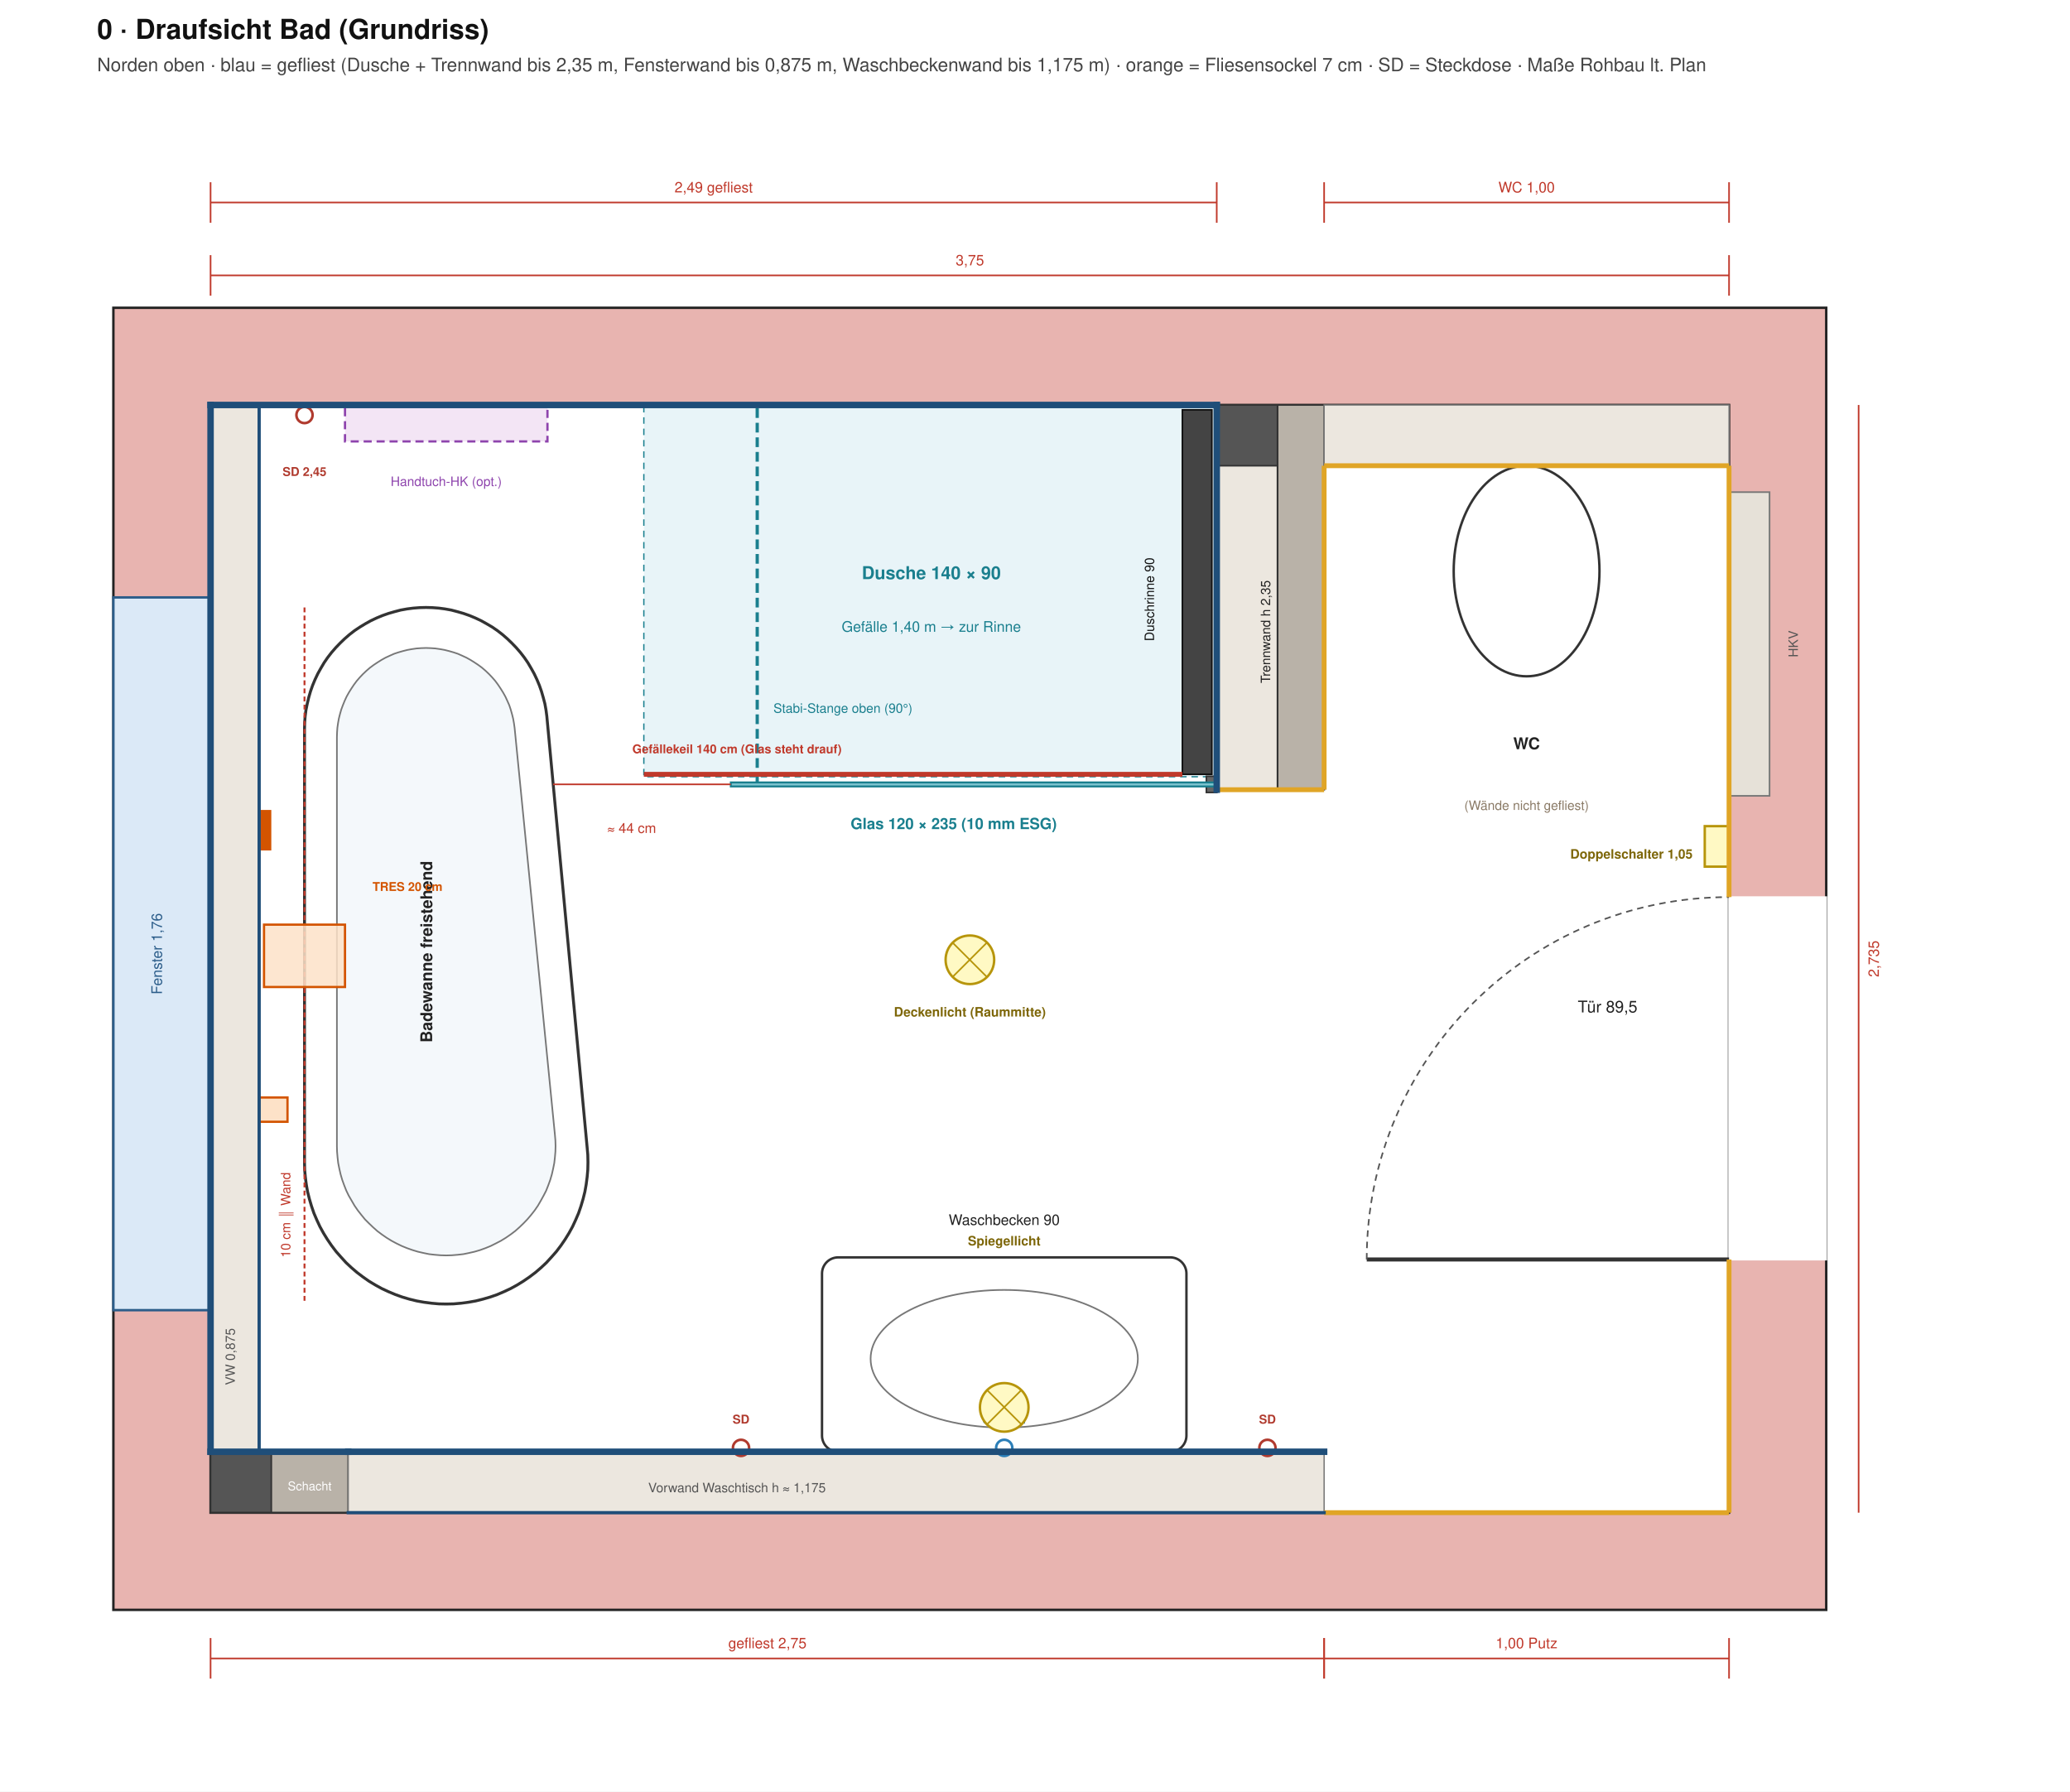
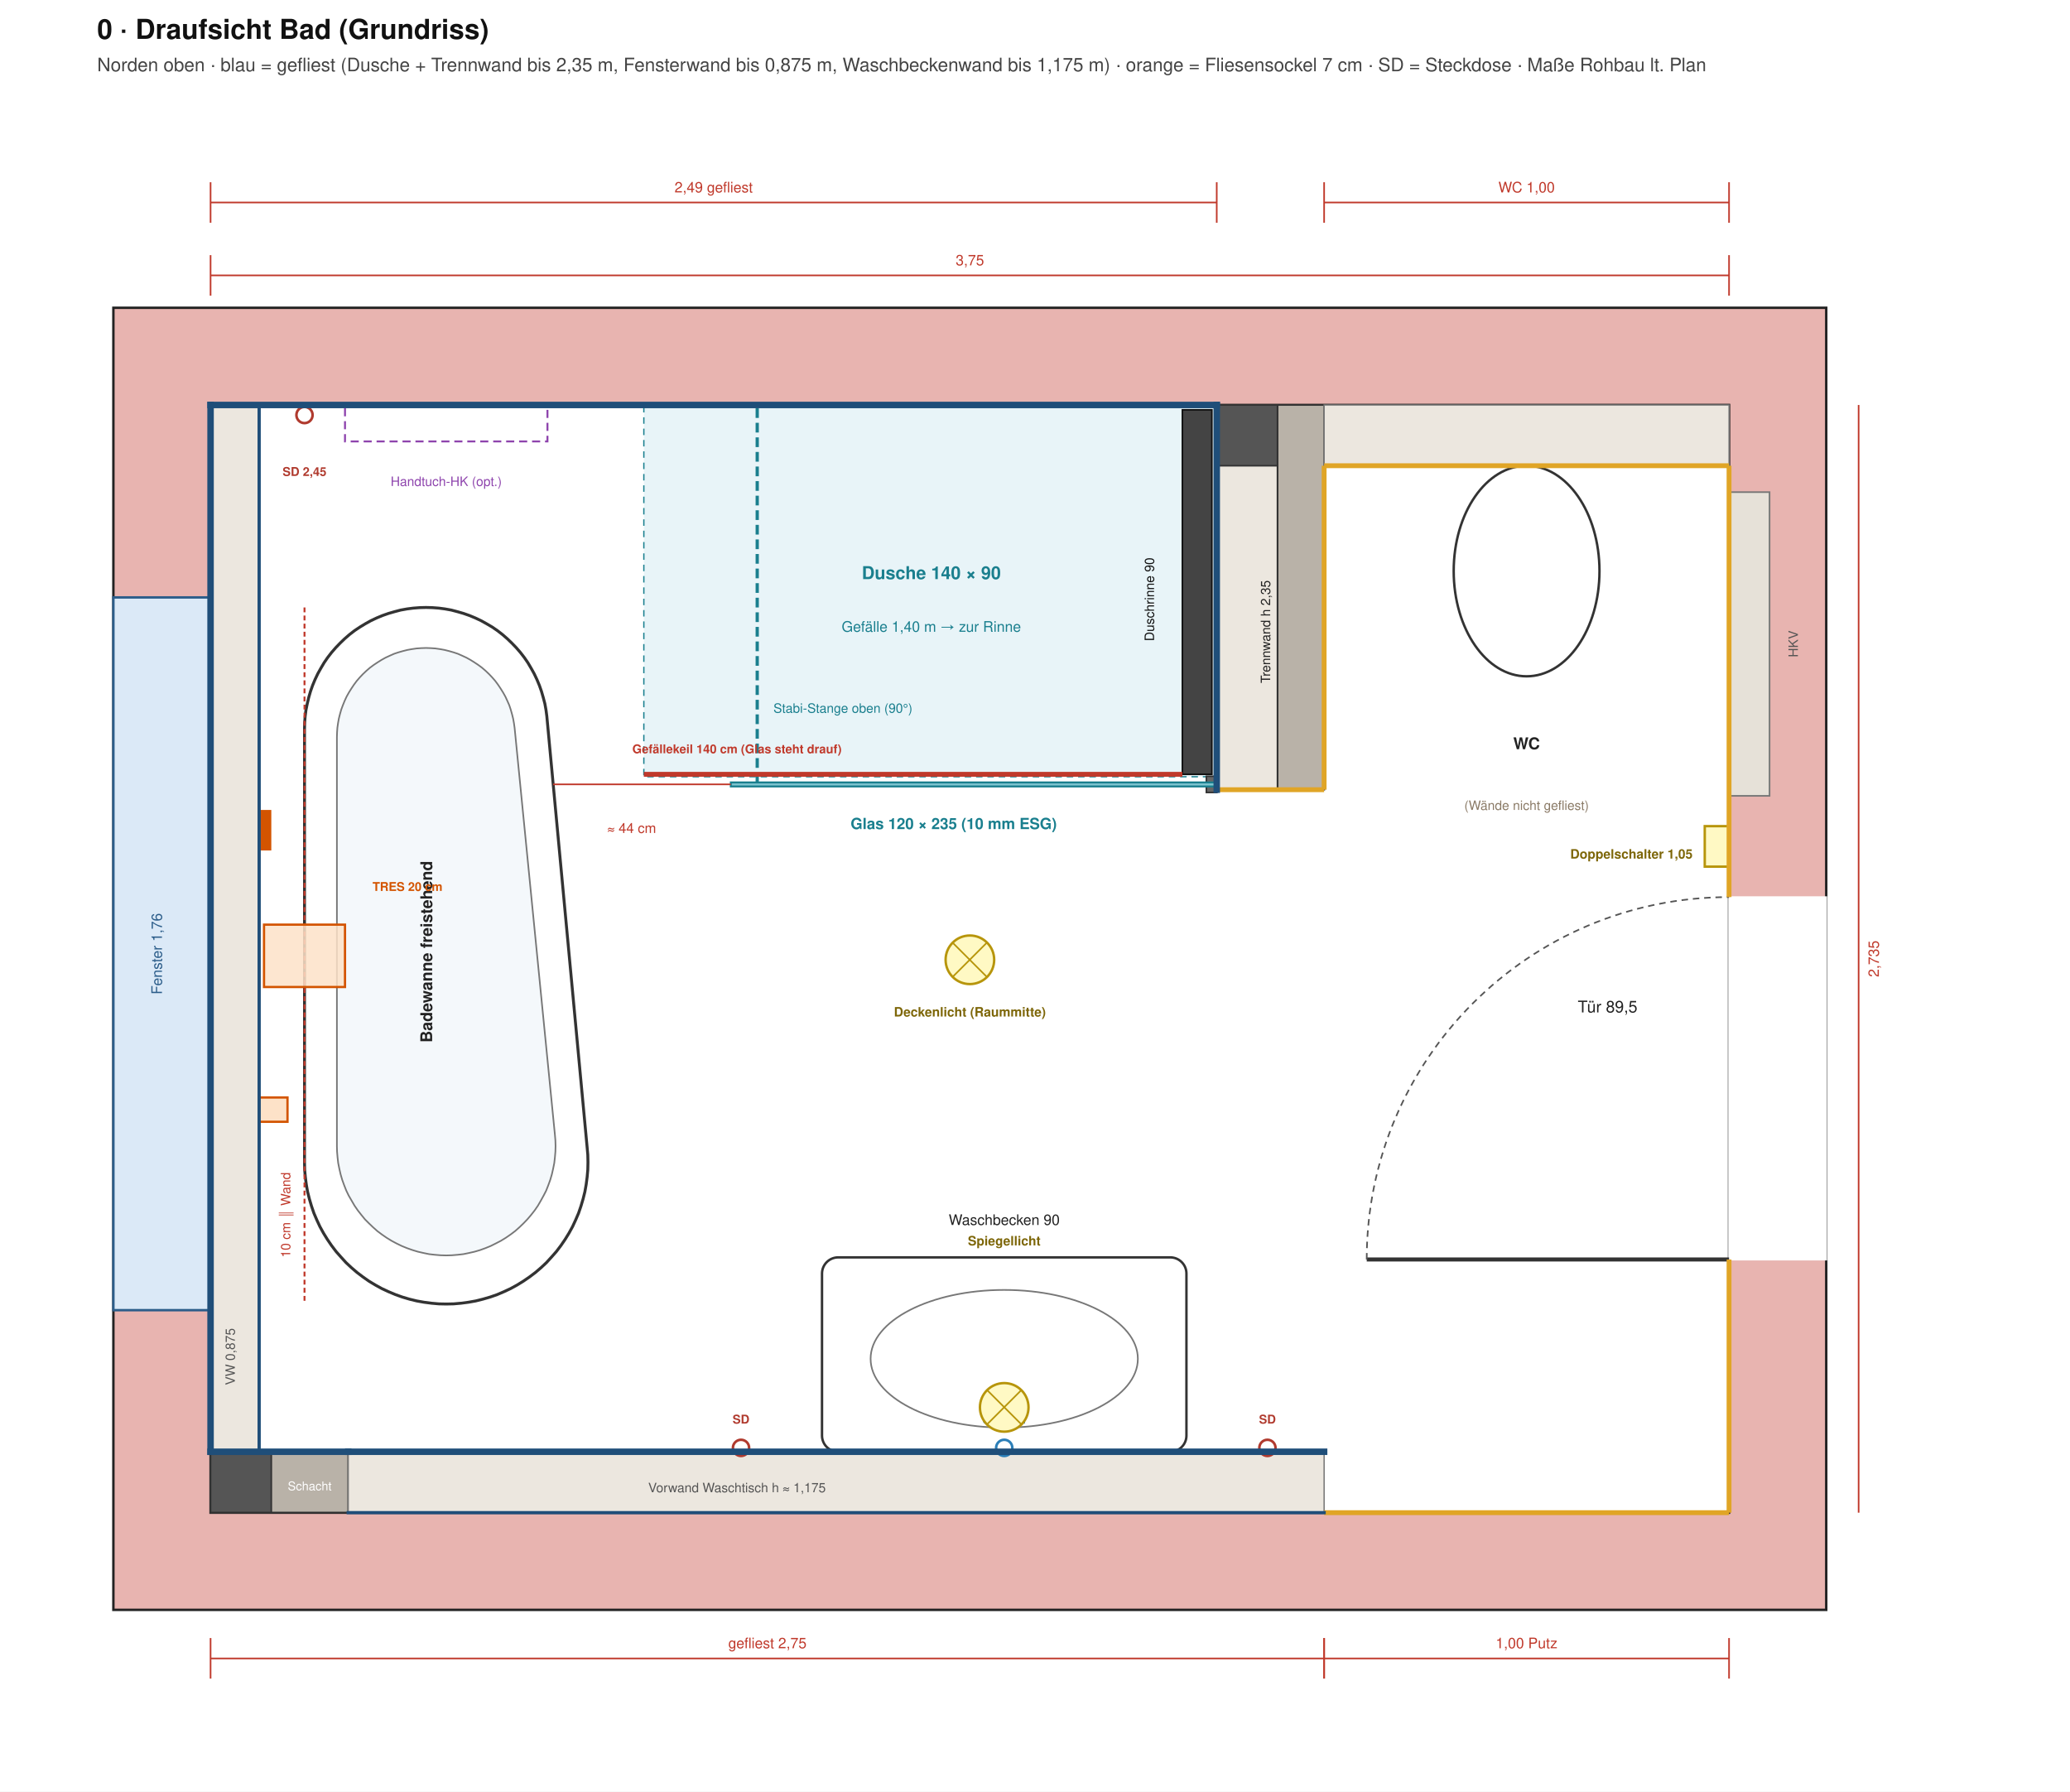
<svg xmlns="http://www.w3.org/2000/svg" width="1278" height="1106" viewBox="0 0 1278 1106" font-family="Helvetica, Arial, sans-serif">
  <defs>
    <marker id="arr" markerWidth="8" markerHeight="8" refX="6" refY="4" orient="auto">
      <path d="M0,0 L8,4 L0,8 Z" fill="#1a7f8e" />
    </marker>
    <marker id="arrw" markerWidth="8" markerHeight="8" refX="6" refY="4" orient="auto">
      <path d="M0,0 L8,4 L0,8 Z" fill="#fff" />
    </marker>
  </defs>
  <rect width="100%" height="100%" fill="white" />
  <g transform="translate(0,0)">
    <text x="60" y="24" font-size="17" font-weight="bold" fill="#111">0 · Draufsicht Bad (Grundriss)</text>
    <text x="60" y="44" font-size="11.5" fill="#444">Norden oben · blau = gefliest (Dusche + Trennwand bis 2,35 m, Fensterwand bis 0,875 m, Waschbeckenwand bis 1,175 m) · orange = Fliesensockel 7 cm · SD = Steckdose · Maße Rohbau lt. Plan</text>
    <rect x="70.0" y="190.0" width="1057.5" height="803.8" fill="#e8b4b0" stroke="#222" stroke-width="1.5" />
    <rect x="130.0" y="250.0" width="937.5" height="683.8" fill="#ffffff" stroke="#222" stroke-width="1.5" />
    <rect x="70.0" y="368.8" width="60.0" height="440.0" fill="#dbe9f7" stroke="#2c5d8a" stroke-width="1.5" />
    <text x="100.0" y="588.8" font-size="9" fill="#2c5d8a" text-anchor="middle" font-weight="normal" transform="rotate(-90 100.0 588.8)">Fenster 1,76</text>
    <rect x="1067.5" y="553.8" width="60.0" height="223.8" fill="#ffffff" stroke="#ffffff" />
    <line x1="1067.5" y1="777.5" x2="843.8" y2="777.5" stroke="#333" stroke-width="2.5" />
    <path d="M843.8,777.5 A223.8,223.8 0 0 1 1067.5,553.8" fill="none" stroke="#555" stroke-dasharray="4 3" />
    <text x="992.5" y="625.0" font-size="10" fill="#222" text-anchor="middle" font-weight="normal">Tür 89,5</text>
    <rect x="1067.5" y="303.8" width="25.0" height="187.5" fill="#e6e1d8" stroke="#777" />
    <text x="1110.0" y="397.5" font-size="8" fill="#555" text-anchor="middle" font-weight="normal" transform="rotate(-90 1110.0 397.5)">HKV</text>
    <rect x="130.0" y="250.0" width="30.0" height="646.2" fill="#ece7df" stroke="#777" stroke-width="0.8" />
    <text x="145.0" y="837.5" font-size="8" fill="#555" text-anchor="middle" font-weight="normal" transform="rotate(-90 145.0 837.5)">VW 0,875</text>
    <rect x="130.0" y="896.2" width="85.0" height="37.5" fill="#b9b2a8" stroke="#333" />
    <rect x="130.0" y="896.2" width="37.5" height="37.5" fill="#555" stroke="#333" />
    <text x="191.2" y="920.0" font-size="7.5" fill="#fff" text-anchor="middle" font-weight="normal">Schacht</text>
    <rect x="215.0" y="896.2" width="602.5" height="37.5" fill="#ece7df" stroke="#777" stroke-width="0.8" />
    <text x="455.0" y="921.2" font-size="8" fill="#555" text-anchor="middle" font-weight="normal">Vorwand Waschtisch h ≈ 1,175</text>
    <rect x="507.5" y="776.2" width="225.0" height="120.0" rx="10" fill="#fff" stroke="#333" stroke-width="1.5" />
    <ellipse cx="620.0" cy="838.8" rx="82.5" ry="42.5" fill="none" stroke="#777" />
    <text x="620.0" y="756.2" font-size="9" fill="#222" text-anchor="middle" font-weight="normal">Waschbecken 90</text>
    <rect x="751.2" y="250.0" width="37.5" height="237.5" fill="#ece7df" stroke="#333" stroke-width="1" />
    <rect x="788.8" y="250.0" width="28.8" height="237.5" fill="#b9b2a8" stroke="#333" stroke-width="1" />
    <rect x="751.2" y="250.0" width="37.5" height="37.5" fill="#555" stroke="#333" />
    <text x="784.2" y="390.0" font-size="8" fill="#222" text-anchor="middle" font-weight="normal" transform="rotate(-90 784.2 390.0)">Trennwand h 2,35</text>
    <rect x="817.5" y="250.0" width="250.0" height="37.5" fill="#ece7df" stroke="#777" stroke-width="0.8" />
    <ellipse cx="942.5" cy="352.5" rx="45.0" ry="65.0" fill="#fff" stroke="#333" stroke-width="1.5" />
    <text x="942.5" y="462.5" font-size="10" fill="#222" text-anchor="middle" font-weight="bold">WC</text>
    <text x="942.5" y="500.0" font-size="8" fill="#8a7a66" text-anchor="middle" font-weight="normal">(Wände nicht gefliest)</text>
    <rect x="397.5" y="250.0" width="353.8" height="229.5" fill="#e8f4f8" stroke="#1a7f8e" stroke-width="0.8" stroke-dasharray="4 3" />
    <text x="575.0" y="357.5" font-size="11" fill="#1a7f8e" text-anchor="middle" font-weight="bold">Dusche 140 × 90</text>
    <text x="575.0" y="390.0" font-size="9" fill="#1a7f8e" text-anchor="middle" font-weight="normal">Gefälle 1,40 m → zur Rinne</text>
    <rect x="744.8" y="479.2" width="6.5" height="10.0" fill="#666" stroke="#333" />
    <rect x="451.2" y="483.0" width="300.0" height="2.5" fill="#7cc4cf" stroke="#1a7f8e" stroke-width="1.2" />
    <text x="588.8" y="511.8" font-size="9.5" fill="#1a7f8e" text-anchor="middle" font-weight="bold">Glas 120 × 235 (10 mm ESG)</text>
    <line x1="467.5" y1="483.0" x2="467.5" y2="250.0" stroke="#1a7f8e" stroke-width="2" stroke-dasharray="6 3" />
    <text x="477.5" y="440.0" font-size="8" fill="#1a7f8e" text-anchor="start" font-weight="normal">Stabi-Stange oben (90°)</text>
    <path d="M188.0,450.0 L188.1,446.1 L188.4,442.1 L188.9,438.3 L189.7,434.4 L190.6,430.6 L191.7,426.8 L193.0,423.1 L194.5,419.5 L196.2,415.9 L198.1,412.5 L200.1,409.1 L202.3,405.9 L204.7,402.8 L207.3,399.8 L210.0,397.0 L212.8,394.3 L215.8,391.7 L218.9,389.3 L222.2,387.1 L225.5,385.1 L228.9,383.2 L232.5,381.5 L236.1,380.0 L239.8,378.7 L243.6,377.6 L247.4,376.6 L251.3,375.9 L255.2,375.4 L259.1,375.1 L263.0,375.0 L266.9,375.1 L270.9,375.4 L274.7,375.9 L278.6,376.6 L282.4,377.6 L286.2,378.7 L289.9,380.0 L293.5,381.5 L297.1,383.2 L300.5,385.1 L303.9,387.1 L307.1,389.3 L310.2,391.7 L313.2,394.3 L316.0,397.0 L318.7,399.8 L321.3,402.8 L323.7,405.9 L325.9,409.1 L327.9,412.5 L329.8,415.9 L331.5,419.5 L333.0,423.1 L334.3,426.8 L335.4,430.6 L336.4,434.4 L337.1,438.3 L337.6,442.1 L362.5,708.4 L362.9,712.9 L363.0,717.5 L362.9,722.1 L362.5,726.6 L361.9,731.2 L361.1,735.7 L360.0,740.1 L358.7,744.5 L357.2,748.9 L355.4,753.1 L353.5,757.2 L351.3,761.2 L348.9,765.1 L346.3,768.9 L343.5,772.6 L340.5,776.0 L337.4,779.4 L334.1,782.5 L330.6,785.5 L326.9,788.3 L323.1,790.9 L319.2,793.3 L315.2,795.5 L311.1,797.4 L306.9,799.2 L302.6,800.7 L298.1,802.0 L293.7,803.1 L289.2,803.9 L284.6,804.5 L280.1,804.9 L275.5,805.0 L270.9,804.9 L266.4,804.5 L261.8,803.9 L257.3,803.1 L252.8,802.0 L248.4,800.7 L244.2,799.2 L239.9,797.4 L235.8,795.5 L231.8,793.3 L227.8,790.9 L224.1,788.3 L220.4,785.5 L216.9,782.5 L213.6,779.4 L210.5,776.0 L207.5,772.6 L204.7,768.9 L202.1,765.1 L199.7,761.2 L197.5,757.2 L195.6,753.1 L193.8,748.9 L192.3,744.5 L191.0,740.1 L189.9,735.7 L189.1,731.2 L188.5,726.6 L188.1,722.1 L188.0,717.5 Z" fill="#fff" stroke="#333" stroke-width="1.8" />
    <path d="M208.0,455.0 L208.1,452.1 L208.3,449.2 L208.7,446.4 L209.2,443.6 L209.9,440.8 L210.7,438.0 L211.7,435.3 L212.8,432.6 L214.0,430.0 L215.4,427.5 L216.9,425.1 L218.5,422.7 L220.2,420.4 L222.1,418.2 L224.1,416.1 L226.2,414.1 L228.4,412.2 L230.7,410.5 L233.1,408.9 L235.5,407.4 L238.0,406.0 L240.6,404.8 L243.3,403.6 L246.0,402.7 L248.8,401.9 L251.6,401.2 L254.4,400.7 L257.2,400.3 L260.1,400.1 L263.0,400.0 L265.9,400.1 L268.8,400.3 L271.6,400.7 L274.4,401.2 L277.2,401.9 L280.0,402.7 L282.7,403.6 L285.4,404.8 L288.0,406.0 L290.5,407.4 L292.9,408.9 L295.3,410.5 L297.6,412.2 L299.8,414.1 L301.9,416.1 L303.9,418.2 L305.8,420.4 L307.5,422.7 L309.1,425.1 L310.6,427.5 L312.0,430.0 L313.2,432.6 L314.4,435.3 L315.3,438.0 L316.1,440.8 L316.8,443.6 L317.3,446.4 L317.7,449.2 L342.6,700.5 L342.9,704.0 L343.0,707.5 L342.9,711.0 L342.6,714.5 L342.2,718.0 L341.5,721.5 L340.7,725.0 L339.7,728.4 L338.5,731.7 L337.2,735.0 L335.6,738.1 L333.9,741.2 L332.1,744.3 L330.1,747.2 L327.9,750.0 L325.6,752.7 L323.2,755.2 L320.7,757.6 L318.0,760.0 L315.2,762.1 L312.3,764.1 L309.2,766.0 L306.1,767.6 L302.9,769.2 L299.7,770.5 L296.4,771.7 L293.0,772.7 L289.5,773.5 L286.1,774.2 L282.6,774.6 L279.0,774.9 L275.5,775.0 L272.0,774.9 L268.4,774.6 L264.9,774.2 L261.5,773.5 L258.0,772.7 L254.7,771.7 L251.3,770.5 L248.1,769.2 L244.8,767.6 L241.8,766.0 L238.7,764.1 L235.8,762.1 L233.0,760.0 L230.3,757.6 L227.8,755.2 L225.3,752.7 L223.1,750.0 L220.9,747.2 L218.9,744.3 L217.1,741.2 L215.3,738.1 L213.8,735.0 L212.5,731.7 L211.3,728.4 L210.3,725.0 L209.5,721.5 L208.8,718.0 L208.4,714.5 L208.1,711.0 L208.0,707.5 Z" fill="#f4f8fb" stroke="#777" stroke-width="1" />
    <text x="266.8" y="587.5" font-size="10" fill="#222" text-anchor="middle" font-weight="bold" transform="rotate(-90 266.8 587.5)">Badewanne freistehend</text>
    <line x1="188.0" y1="375.0" x2="188.0" y2="805.0" stroke="#c0392b" stroke-width="1.2" stroke-dasharray="3 2" />
    <text x="179.2" y="750.0" font-size="8" fill="#c0392b" text-anchor="middle" font-weight="normal" transform="rotate(-90 179.2 750.0)">10 cm ∥ Wand</text>
    <line x1="341.5" y1="484.2" x2="451.2" y2="484.2" stroke="#c0392b" stroke-width="1" />
    <text x="390.0" y="514.2" font-size="8.5" fill="#c0392b" text-anchor="middle" font-weight="normal">≈ 44 cm</text>
    <rect x="730.0" y="253.0" width="18.2" height="225.0" fill="#444" stroke="#111" />
    <text x="712.5" y="370.0" font-size="8" fill="#111" text-anchor="middle" font-weight="normal" transform="rotate(-90 712.5 370.0)">Duschrinne 90</text>
    <line x1="397.5" y1="478.0" x2="730.0" y2="478.0" stroke="#c0392b" stroke-width="3" />
    <text x="455.0" y="465.0" font-size="7.5" fill="#c0392b" text-anchor="middle" font-weight="bold">Gefällekeil 140 cm (Glas steht drauf)</text>
-     <rect x="213.0" y="250.0" width="125.0" height="22.5" fill="#f3e5f5" stroke="#8e44ad" stroke-width="1.4" stroke-dasharray="5 3" />
+     <rect x="213.0" y="250.0" width="125.0" height="22.5" fill="none" stroke="#8e44ad" stroke-width="1.2" stroke-dasharray="5 3" />
    <text x="275.5" y="300.0" font-size="8" fill="#8e44ad" text-anchor="middle" font-weight="normal">Handtuch-HK (opt.)</text>
    <circle cx="188.0" cy="256.2" r="5" fill="#fff" stroke="#b03a2e" stroke-width="1.6" />
    <text x="188.0" y="293.8" font-size="7.5" fill="#b03a2e" text-anchor="middle" font-weight="bold">SD 2,45</text>
    <circle cx="457.5" cy="893.8" r="5" fill="#fff" stroke="#b03a2e" stroke-width="1.6" />
    <text x="457.5" y="878.8" font-size="7.5" fill="#b03a2e" text-anchor="middle" font-weight="bold">SD</text>
    <circle cx="782.5" cy="893.8" r="5" fill="#fff" stroke="#b03a2e" stroke-width="1.6" />
    <text x="782.5" y="878.8" font-size="7.5" fill="#b03a2e" text-anchor="middle" font-weight="bold">SD</text>
    <circle cx="620.0" cy="893.8" r="5" fill="#fff" stroke="#2c7fb8" stroke-width="1.6" />
    <text x="620.0" y="878.8" font-size="7.5" fill="#2c7fb8" text-anchor="middle" font-weight="bold">Spiegel</text>
    <rect x="163.0" y="570.8" width="50.0" height="38.5" fill="#fde2c8" fill-opacity="0.85" stroke="#d35400" stroke-width="1.4" />
    <text x="230.0" y="550.0" font-size="7.5" fill="#d35400" text-anchor="start" font-weight="bold">TRES 20 cm</text>
    <rect x="160.0" y="500.0" width="7.5" height="25.0" fill="#d35400" />
    <rect x="160.0" y="677.5" width="17.5" height="15.0" fill="#fde2c8" stroke="#d35400" stroke-width="1.4" />
    <circle cx="598.8" cy="592.5" r="15.0" fill="#fff9c4" stroke="#b7950b" stroke-width="1.5" />
    <line x1="588.2" y1="582.0" x2="609.2" y2="603.0" stroke="#b7950b" />
    <line x1="588.2" y1="603.0" x2="609.2" y2="582.0" stroke="#b7950b" />
    <text x="598.8" y="627.5" font-size="8" fill="#7d6608" text-anchor="middle" font-weight="bold">Deckenlicht (Raummitte)</text>
    <circle cx="620.0" cy="868.8" r="15.0" fill="#fff9c4" stroke="#b7950b" stroke-width="1.5" />
    <line x1="609.5" y1="858.2" x2="630.5" y2="879.2" stroke="#b7950b" />
    <line x1="609.5" y1="879.2" x2="630.5" y2="858.2" stroke="#b7950b" />
    <text x="620.0" y="903.8" font-size="8" fill="#7d6608" text-anchor="middle" font-weight="bold" />
    <text x="620.0" y="768.8" font-size="8" fill="#7d6608" text-anchor="middle" font-weight="bold">Spiegellicht</text>
    <rect x="1052.5" y="510.0" width="15.0" height="25.0" fill="#fff9c4" stroke="#b7950b" stroke-width="1.5" />
    <text x="1045.0" y="530.0" font-size="8" fill="#7d6608" text-anchor="end" font-weight="bold">Doppelschalter 1,05</text>
    <line x1="817.5" y1="287.5" x2="1067.5" y2="287.5" stroke="#e0a526" stroke-width="3" />
    <line x1="817.5" y1="287.5" x2="817.5" y2="487.5" stroke="#e0a526" stroke-width="3" />
    <line x1="751.2" y1="487.5" x2="817.5" y2="487.5" stroke="#e0a526" stroke-width="3" />
    <line x1="1067.5" y1="287.5" x2="1067.5" y2="553.8" stroke="#e0a526" stroke-width="3" />
    <line x1="1067.5" y1="777.5" x2="1067.5" y2="933.8" stroke="#e0a526" stroke-width="3" />
    <line x1="817.5" y1="933.8" x2="1067.5" y2="933.8" stroke="#e0a526" stroke-width="3" />
    <line x1="130.0" y1="250.0" x2="130.0" y2="896.2" stroke="#1f4e79" stroke-width="4" stroke-linecap="square" />
    <line x1="160.0" y1="250.0" x2="160.0" y2="896.2" stroke="#1f4e79" stroke-width="2" stroke-linecap="square" />
    <line x1="130.0" y1="250.0" x2="751.2" y2="250.0" stroke="#1f4e79" stroke-width="4" stroke-linecap="square" />
    <line x1="751.2" y1="250.0" x2="751.2" y2="487.5" stroke="#1f4e79" stroke-width="4" stroke-linecap="square" />
    <line x1="130.0" y1="896.2" x2="215.0" y2="896.2" stroke="#1f4e79" stroke-width="4" stroke-linecap="square" />
    <line x1="215.0" y1="896.2" x2="817.5" y2="896.2" stroke="#1f4e79" stroke-width="4" stroke-linecap="square" />
    <line x1="215.0" y1="933.8" x2="817.5" y2="933.8" stroke="#1f4e79" stroke-width="2" stroke-linecap="square" />
    <line x1="130.0" y1="170.0" x2="1067.5" y2="170.0" stroke="#c0392b" />
    <line x1="130.0" y1="157.5" x2="130.0" y2="182.5" stroke="#c0392b" />
    <line x1="1067.5" y1="157.5" x2="1067.5" y2="182.5" stroke="#c0392b" />
    <text x="598.8" y="163.8" font-size="9" fill="#c0392b" text-anchor="middle" font-weight="normal">3,75</text>
    <line x1="130.0" y1="125.0" x2="751.2" y2="125.0" stroke="#c0392b" />
    <line x1="130.0" y1="112.5" x2="130.0" y2="137.5" stroke="#c0392b" />
    <line x1="751.2" y1="112.5" x2="751.2" y2="137.5" stroke="#c0392b" />
    <text x="440.6" y="118.8" font-size="9" fill="#c0392b" text-anchor="middle" font-weight="normal">2,49 gefliest</text>
    <line x1="817.5" y1="125.0" x2="1067.5" y2="125.0" stroke="#c0392b" />
    <line x1="817.5" y1="112.5" x2="817.5" y2="137.5" stroke="#c0392b" />
    <line x1="1067.5" y1="112.5" x2="1067.5" y2="137.5" stroke="#c0392b" />
    <text x="942.5" y="118.8" font-size="9" fill="#c0392b" text-anchor="middle" font-weight="normal">WC 1,00</text>
    <line x1="130.0" y1="1023.8" x2="817.5" y2="1023.8" stroke="#c0392b" />
    <line x1="130.0" y1="1011.2" x2="130.0" y2="1036.2" stroke="#c0392b" />
    <line x1="817.5" y1="1011.2" x2="817.5" y2="1036.2" stroke="#c0392b" />
    <text x="473.8" y="1017.5" font-size="9" fill="#c0392b" text-anchor="middle" font-weight="normal">gefliest 2,75</text>
    <line x1="817.5" y1="1023.8" x2="1067.5" y2="1023.8" stroke="#c0392b" />
    <line x1="817.5" y1="1011.2" x2="817.5" y2="1036.2" stroke="#c0392b" />
    <line x1="1067.5" y1="1011.2" x2="1067.5" y2="1036.2" stroke="#c0392b" />
    <text x="942.5" y="1017.5" font-size="9" fill="#c0392b" text-anchor="middle" font-weight="normal">1,00 Putz</text>
    <line x1="1147.5" y1="250.0" x2="1147.5" y2="933.8" stroke="#c0392b" />
    <text x="1160.0" y="591.9" font-size="9" fill="#c0392b" text-anchor="middle" font-weight="normal" transform="rotate(-90 1160.0 591.9)">2,735</text>
  </g>
</svg>
